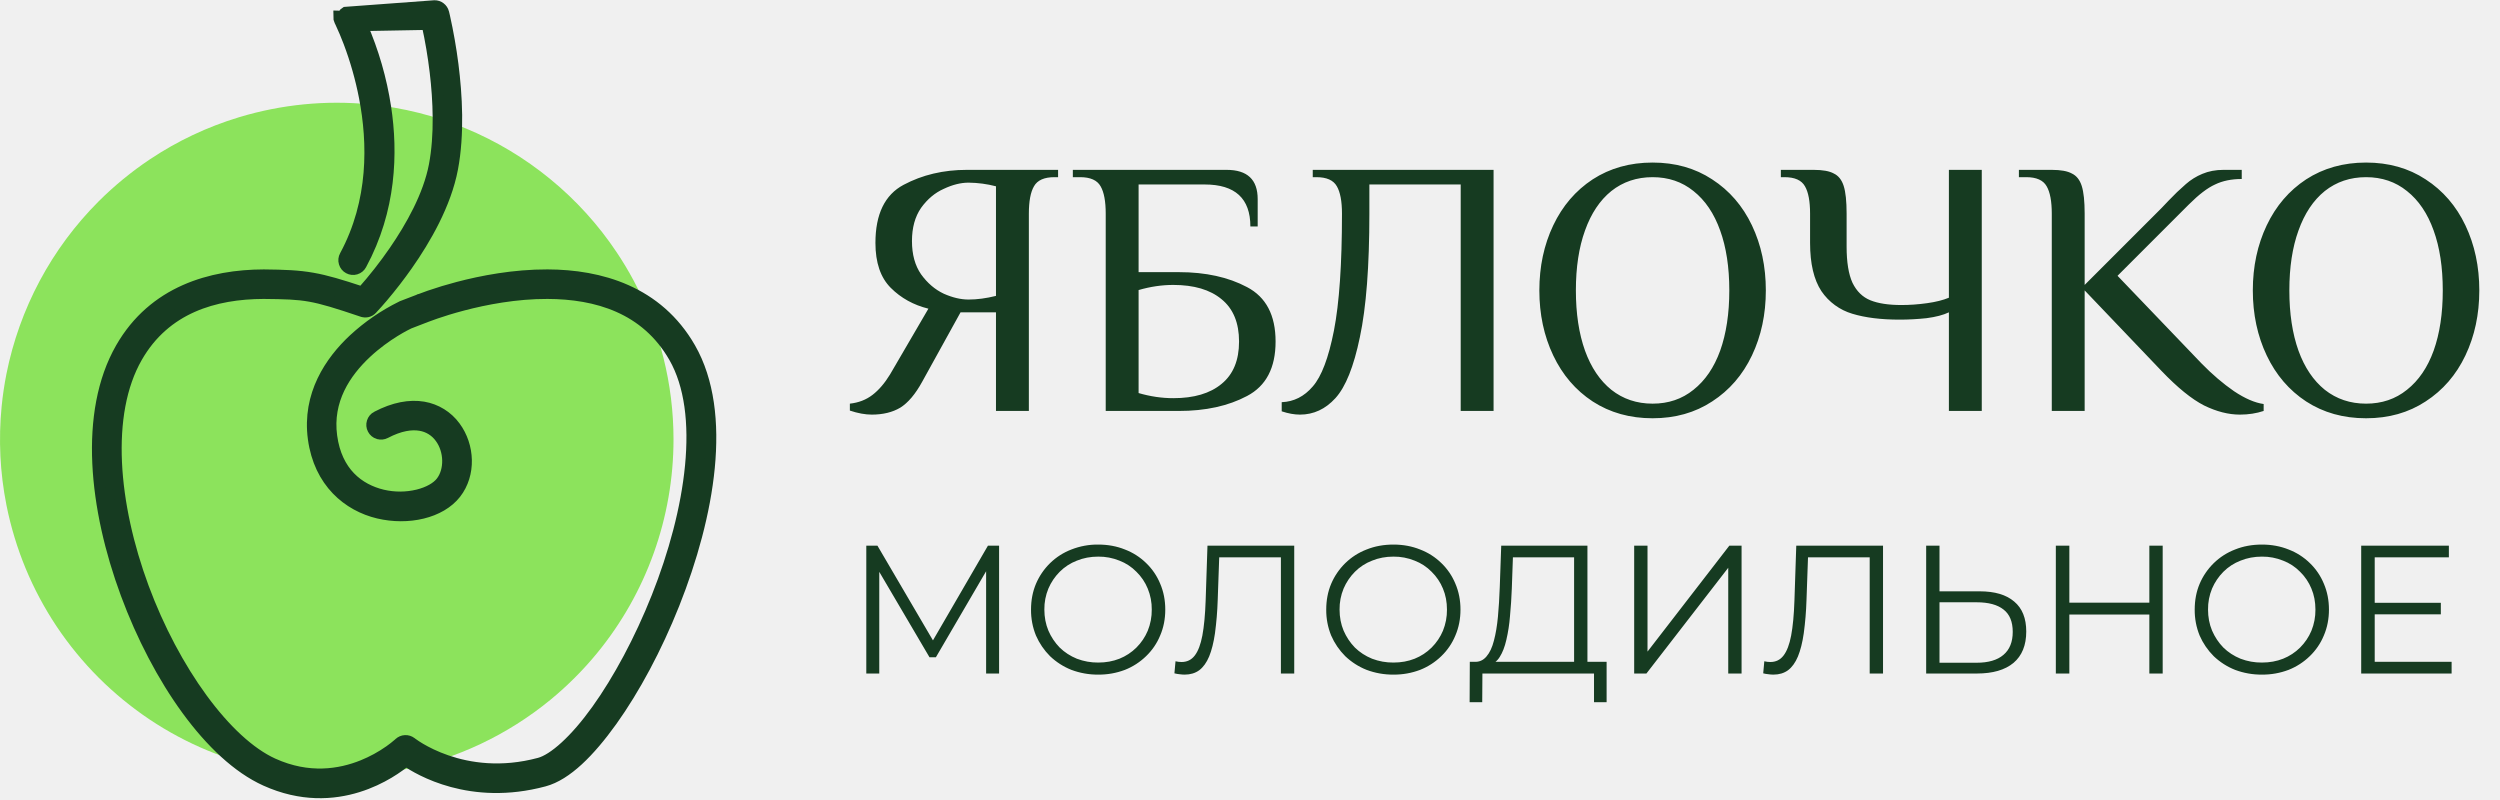
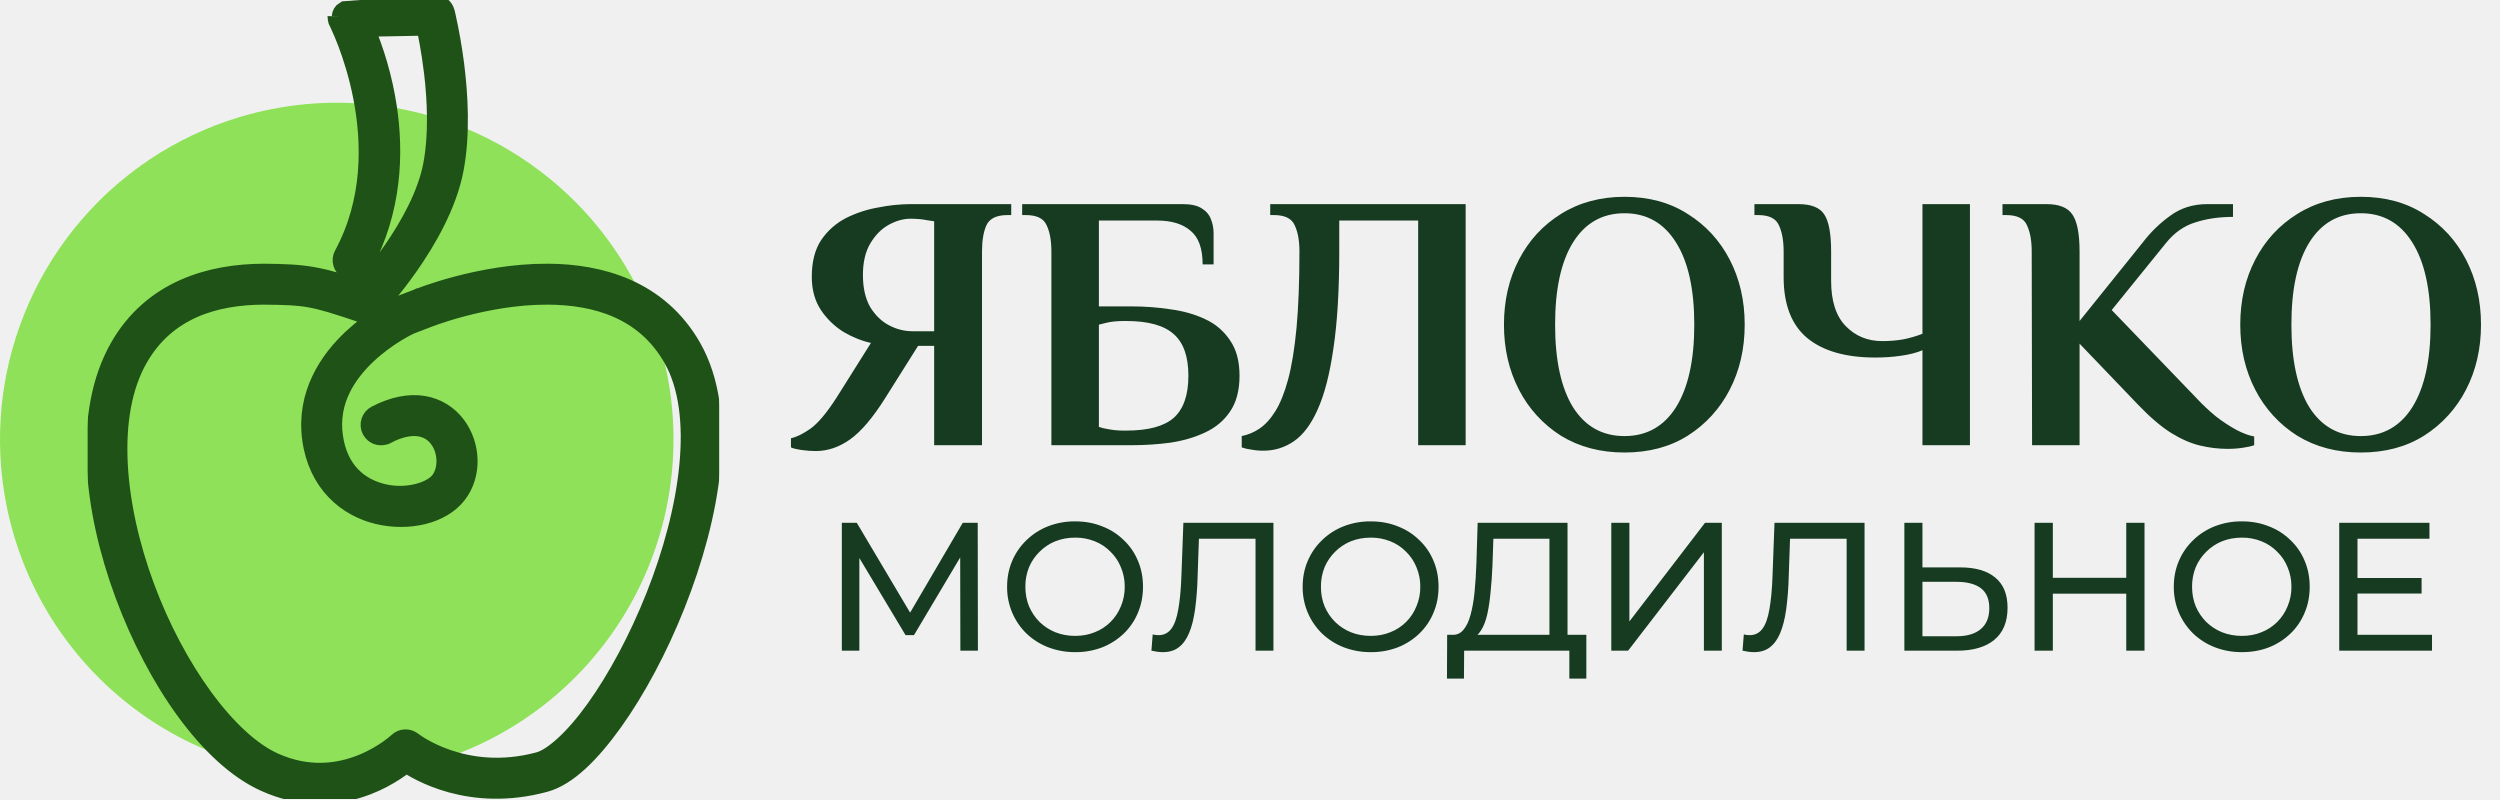
<svg xmlns="http://www.w3.org/2000/svg" width="219" height="70" fill="none">
  <g clip-path="url(#a)">
-     <path fill="#163B21" d="M76.368 36.32c-.576 0-1.216-.117-1.92-.352v-.608c.768-.085 1.43-.341 1.984-.768.555-.427 1.067-1.024 1.536-1.792l3.36-5.76c-1.301-.32-2.4-.928-3.296-1.824-.896-.896-1.344-2.208-1.344-3.936 0-2.517.821-4.213 2.464-5.088s3.488-1.312 5.536-1.312h8v.64h-.32c-.896 0-1.493.267-1.792.8-.299.512-.448 1.312-.448 2.4V36h-2.88v-8.64h-3.104l-3.36 6.08c-.597 1.088-1.237 1.845-1.92 2.272-.683.405-1.515.608-2.496.608Zm8.48-10.08c.747 0 1.547-.107 2.4-.32v-9.6a9.922 9.922 0 0 0-2.4-.32c-.683 0-1.408.181-2.176.544-.768.341-1.43.896-1.984 1.664-.533.768-.8 1.739-.8 2.912 0 1.173.267 2.144.8 2.912.555.768 1.216 1.333 1.984 1.696.768.341 1.493.512 2.176.512Zm12.013-7.52c0-1.088-.15-1.888-.448-2.4-.299-.533-.896-.8-1.792-.8h-.64v-.64h13.472c1.813 0 2.72.853 2.72 2.56v2.4h-.64c0-2.453-1.334-3.68-4-3.68h-5.792v7.68h3.52c2.346 0 4.341.437 5.984 1.312 1.664.875 2.496 2.464 2.496 4.768s-.832 3.893-2.496 4.768c-1.643.875-3.638 1.312-5.984 1.312h-6.4V18.72Zm5.92 16.16c1.813 0 3.221-.416 4.224-1.248 1.024-.832 1.536-2.07 1.536-3.712 0-1.643-.512-2.88-1.536-3.712-1.003-.832-2.411-1.248-4.224-1.248-1.003 0-2.016.15-3.04.448v9.024c1.024.299 2.037.448 3.04.448Zm11.096 1.44c-.491 0-1.024-.096-1.6-.288v-.8c1.066-.043 1.973-.501 2.72-1.376.768-.875 1.386-2.507 1.856-4.896.469-2.41.704-5.824.704-10.24 0-1.088-.15-1.888-.448-2.4-.299-.533-.896-.8-1.792-.8h-.32v-.64h15.84V36h-2.88V16.16h-8v2.56c0 4.608-.278 8.213-.832 10.816-.534 2.581-1.248 4.363-2.144 5.344-.875.96-1.91 1.44-3.104 1.44Zm30.89.32c-1.984 0-3.733-.49-5.248-1.472-1.493-.981-2.645-2.325-3.456-4.032-.811-1.707-1.216-3.605-1.216-5.696 0-2.09.405-3.99 1.216-5.696.811-1.707 1.963-3.05 3.456-4.032 1.515-.981 3.264-1.472 5.248-1.472 1.984 0 3.723.49 5.216 1.472 1.515.981 2.677 2.325 3.488 4.032.811 1.707 1.216 3.605 1.216 5.696 0 2.09-.405 3.99-1.216 5.696-.811 1.707-1.973 3.05-3.488 4.032-1.493.981-3.232 1.472-5.216 1.472Zm0-1.28c1.387 0 2.581-.405 3.584-1.216 1.024-.81 1.803-1.952 2.336-3.424.533-1.493.8-3.253.8-5.28s-.267-3.776-.8-5.248c-.533-1.493-1.312-2.645-2.336-3.456-1.003-.81-2.197-1.216-3.584-1.216s-2.592.405-3.616 1.216c-1.003.81-1.771 1.963-2.304 3.456-.533 1.472-.8 3.221-.8 5.248s.267 3.787.8 5.28c.533 1.472 1.301 2.613 2.304 3.424 1.024.81 2.229 1.216 3.616 1.216Zm25.956-8c-.491.235-1.141.405-1.952.512-.789.085-1.579.128-2.368.128-1.621 0-2.997-.17-4.128-.512a4.984 4.984 0 0 1-2.72-1.984c-.661-1.003-.992-2.41-.992-4.224v-2.56c0-1.088-.149-1.888-.448-2.4-.299-.533-.896-.8-1.792-.8h-.32v-.64h2.88c.789 0 1.376.107 1.76.32.405.192.693.555.864 1.088.171.533.256 1.344.256 2.432v2.88c0 1.365.171 2.421.512 3.168.363.747.885 1.259 1.568 1.536.683.277 1.589.416 2.72.416.725 0 1.472-.053 2.24-.16.768-.107 1.408-.267 1.92-.48v-11.2h2.88V36h-2.88v-8.64Zm25.493 8.96c-1.003 0-2.048-.267-3.136-.8-1.088-.555-2.336-1.568-3.744-3.04l-6.72-7.04V36h-2.88V18.72c0-1.088-.15-1.888-.448-2.4-.299-.533-.896-.8-1.792-.8h-.64v-.64h2.88c.789 0 1.376.107 1.76.32.405.192.693.555.864 1.088.17.533.256 1.344.256 2.432v6.24l6.72-6.72.64-.672a20.88 20.88 0 0 1 1.504-1.44 5.134 5.134 0 0 1 1.44-.896c.554-.235 1.173-.352 1.856-.352h1.6v.8c-.896 0-1.675.16-2.336.48-.662.299-1.43.885-2.304 1.76l-6.24 6.24 7.36 7.68c.938.96 1.888 1.77 2.848 2.432.96.64 1.824 1.013 2.592 1.12V36c-.64.213-1.334.32-2.08.32Zm11.051.32c-1.984 0-3.733-.49-5.248-1.472-1.493-.981-2.645-2.325-3.456-4.032-.811-1.707-1.216-3.605-1.216-5.696 0-2.09.405-3.99 1.216-5.696.811-1.707 1.963-3.05 3.456-4.032 1.515-.981 3.264-1.472 5.248-1.472 1.984 0 3.723.49 5.216 1.472 1.515.981 2.677 2.325 3.488 4.032.811 1.707 1.216 3.605 1.216 5.696 0 2.09-.405 3.99-1.216 5.696-.811 1.707-1.973 3.05-3.488 4.032-1.493.981-3.232 1.472-5.216 1.472Zm0-1.28c1.387 0 2.581-.405 3.584-1.216 1.024-.81 1.803-1.952 2.336-3.424.533-1.493.8-3.253.8-5.28s-.267-3.776-.8-5.248c-.533-1.493-1.312-2.645-2.336-3.456-1.003-.81-2.197-1.216-3.584-1.216s-2.592.405-3.616 1.216c-1.003.81-1.771 1.963-2.304 3.456-.533 1.472-.8 3.221-.8 5.248s.267 3.787.8 5.28c.533 1.472 1.301 2.613 2.304 3.424 1.024.81 2.229 1.216 3.616 1.216ZM75.888 59V47.8h.976l5.12 8.736h-.512l5.072-8.736h.976V59h-1.136v-9.424h.272l-4.672 8h-.56l-4.704-8h.304V59h-1.136Zm20.318.096a6.531 6.531 0 0 1-2.352-.416 5.806 5.806 0 0 1-1.872-1.2 5.848 5.848 0 0 1-1.232-1.808 5.865 5.865 0 0 1-.432-2.272c0-.821.144-1.573.432-2.256a5.607 5.607 0 0 1 1.232-1.808 5.47 5.47 0 0 1 1.872-1.2 6.236 6.236 0 0 1 2.352-.432c.843 0 1.622.144 2.336.432a5.417 5.417 0 0 1 1.856 1.184 5.282 5.282 0 0 1 1.232 1.808c.299.693.448 1.45.448 2.272 0 .821-.149 1.579-.448 2.272a5.282 5.282 0 0 1-1.232 1.808 5.62 5.62 0 0 1-1.856 1.2 6.404 6.404 0 0 1-2.336.416Zm0-1.056c.672 0 1.29-.112 1.856-.336a4.454 4.454 0 0 0 1.488-.976c.427-.427.758-.917.992-1.472a4.788 4.788 0 0 0 .352-1.856 4.67 4.67 0 0 0-.352-1.84 4.364 4.364 0 0 0-.992-1.472 4.151 4.151 0 0 0-1.488-.976 4.794 4.794 0 0 0-1.856-.352c-.672 0-1.296.117-1.872.352a4.31 4.31 0 0 0-1.504.976 4.71 4.71 0 0 0-.992 1.472 4.676 4.676 0 0 0-.352 1.84c0 .661.118 1.275.352 1.84a4.91 4.91 0 0 0 .992 1.488c.427.416.928.741 1.504.976a5.12 5.12 0 0 0 1.872.336Zm7.569 1.056a2.85 2.85 0 0 1-.432-.032 2.827 2.827 0 0 1-.464-.08l.096-1.056c.181.043.357.064.528.064.48 0 .864-.187 1.152-.56.299-.384.523-.97.672-1.76.149-.8.245-1.824.288-3.072l.16-4.8h7.6V59h-1.168V48.504l.304.32h-5.984l.288-.336-.144 4.08a28.81 28.81 0 0 1-.24 2.912c-.117.81-.288 1.488-.512 2.032-.224.533-.512.933-.864 1.2-.352.256-.779.384-1.28.384Zm18.291 0a6.529 6.529 0 0 1-2.352-.416 5.8 5.8 0 0 1-1.872-1.2 5.832 5.832 0 0 1-1.232-1.808 5.865 5.865 0 0 1-.432-2.272c0-.821.144-1.573.432-2.256a5.593 5.593 0 0 1 1.232-1.808 5.464 5.464 0 0 1 1.872-1.2c.714-.288 1.498-.432 2.352-.432.842 0 1.621.144 2.336.432a5.43 5.43 0 0 1 1.856 1.184 5.296 5.296 0 0 1 1.232 1.808c.298.693.448 1.45.448 2.272 0 .821-.15 1.579-.448 2.272a5.296 5.296 0 0 1-1.232 1.808 5.634 5.634 0 0 1-1.856 1.2 6.407 6.407 0 0 1-2.336.416Zm0-1.056c.672 0 1.29-.112 1.856-.336a4.454 4.454 0 0 0 1.488-.976c.426-.427.757-.917.992-1.472a4.806 4.806 0 0 0 .352-1.856c0-.672-.118-1.285-.352-1.84a4.388 4.388 0 0 0-.992-1.472 4.151 4.151 0 0 0-1.488-.976 4.796 4.796 0 0 0-1.856-.352c-.672 0-1.296.117-1.872.352a4.304 4.304 0 0 0-1.504.976 4.705 4.705 0 0 0-.992 1.472 4.67 4.67 0 0 0-.352 1.84c0 .661.117 1.275.352 1.84.245.565.576 1.061.992 1.488.426.416.928.741 1.504.976a5.12 5.12 0 0 0 1.872.336Zm15.825.4v-9.616h-5.36l-.096 2.72a42.935 42.935 0 0 1-.16 2.432 13.822 13.822 0 0 1-.32 2.08c-.139.608-.331 1.104-.576 1.488-.235.384-.544.608-.928.672l-1.296-.24c.426.021.778-.133 1.056-.464.288-.33.506-.795.656-1.392.16-.597.277-1.296.352-2.096.074-.8.128-1.664.16-2.592l.128-3.632h7.552v10.64h-1.168Zm-9.152 3.072.016-3.536h11.984v3.536h-1.104V59h-9.776l-.016 2.512h-1.104ZM143.154 59V47.8h1.168v9.28l7.168-9.28h1.072V59h-1.168v-9.264L144.226 59h-1.072Zm12.199.096a2.85 2.85 0 0 1-.432-.032 2.845 2.845 0 0 1-.464-.08l.096-1.056c.182.043.358.064.528.064.48 0 .864-.187 1.152-.56.299-.384.523-.97.672-1.76.15-.8.246-1.824.288-3.072l.16-4.8h7.6V59h-1.168V48.504l.304.32h-5.984l.288-.336-.144 4.08a28.24 28.24 0 0 1-.24 2.912c-.117.81-.288 1.488-.512 2.032-.224.533-.512.933-.864 1.2-.352.256-.778.384-1.28.384ZM173.42 51.8c1.322 0 2.33.299 3.024.896.704.587 1.056 1.461 1.056 2.624 0 1.205-.374 2.123-1.12 2.752-.747.619-1.814.928-3.2.928h-4.448V47.8h1.168v4h3.52Zm-.272 6.256c1.034 0 1.818-.23 2.352-.688.544-.459.816-1.13.816-2.016 0-.885-.267-1.536-.8-1.952-.534-.427-1.323-.64-2.368-.64H169.9v5.296h3.248ZM188.283 47.8h1.168V59h-1.168V47.8ZM181.275 59h-1.184V47.8h1.184V59Zm7.12-5.168h-7.248v-1.04h7.248v1.04Zm9.749 5.264a6.529 6.529 0 0 1-2.352-.416 5.8 5.8 0 0 1-1.872-1.2 5.832 5.832 0 0 1-1.232-1.808 5.865 5.865 0 0 1-.432-2.272c0-.821.144-1.573.432-2.256a5.593 5.593 0 0 1 1.232-1.808 5.464 5.464 0 0 1 1.872-1.2c.714-.288 1.498-.432 2.352-.432.842 0 1.621.144 2.336.432a5.43 5.43 0 0 1 1.856 1.184 5.296 5.296 0 0 1 1.232 1.808c.298.693.448 1.45.448 2.272 0 .821-.15 1.579-.448 2.272a5.296 5.296 0 0 1-1.232 1.808 5.634 5.634 0 0 1-1.856 1.2 6.407 6.407 0 0 1-2.336.416Zm0-1.056c.672 0 1.29-.112 1.856-.336a4.454 4.454 0 0 0 1.488-.976c.426-.427.757-.917.992-1.472a4.806 4.806 0 0 0 .352-1.856c0-.672-.118-1.285-.352-1.84a4.388 4.388 0 0 0-.992-1.472 4.151 4.151 0 0 0-1.488-.976 4.796 4.796 0 0 0-1.856-.352c-.672 0-1.296.117-1.872.352a4.304 4.304 0 0 0-1.504.976 4.705 4.705 0 0 0-.992 1.472 4.67 4.67 0 0 0-.352 1.84c0 .661.117 1.275.352 1.84.245.565.576 1.061.992 1.488.426.416.928.741 1.504.976a5.12 5.12 0 0 0 1.872.336Zm9.753-5.232h5.92v1.008h-5.92v-1.008Zm.128 5.168h6.736V59h-7.92V47.8h7.68v1.024h-6.496v9.152Z" />
-     <path fill="#8CE35C" d="M59 38.5a29.54 29.54 0 0 1-6.697 18.715 29.63 29.63 0 0 1-4.088 4.09 29.573 29.573 0 0 1-12.96 6.129 29.322 29.322 0 0 1-5.756.566 29.37 29.37 0 0 1-5.754-.566 29.522 29.522 0 0 1-5.535-1.68 28.78 28.78 0 0 1-2.616-1.237c-.853-.455-1.68-.951-2.484-1.488a29.742 29.742 0 0 1-4.47-3.669 29.755 29.755 0 0 1-3.67-4.47 29.791 29.791 0 0 1-1.487-2.483 29.206 29.206 0 0 1-2.212-5.344 29.53 29.53 0 0 1-.705-2.807 29.529 29.529 0 0 1-.423-8.648c.093-.96.236-1.915.423-2.864a29.664 29.664 0 0 1 2.917-8.15A29.5 29.5 0 0 1 8.64 17.64a29.841 29.841 0 0 1 4.471-3.669 29.353 29.353 0 0 1 7.825-3.7 29.529 29.529 0 0 1 5.672-1.128 29.198 29.198 0 0 1 5.783 0 29.432 29.432 0 0 1 15.823 6.554 29.295 29.295 0 0 1 5.814 6.414c.537.802 1.033 1.63 1.488 2.483A29.468 29.468 0 0 1 59 38.5Z" />
-     <mask id="b" width="56" height="70" x="7" y="0" maskUnits="userSpaceOnUse" style="mask-type:luminance">
-       <path fill="#fff" d="M7.677 0H63v70H7.677V0Z" />
+     <mask id="b" width="219" height="70" x="0" y="0" maskUnits="userSpaceOnUse" style="mask-type:luminance">
+       <path fill="#fff" d="M219 0H0v70h219V0Z" />
    </mask>
    <g mask="url(#b)">
-       <path fill="#163B21" d="M38.556.685a.771.771 0 0 0-.49-.163l-7.794.576a.42.42 0 0 0-.207.347l-.376-.01a.809.809 0 0 0 .083.377l.002.004.002.003v.001l.003.006.011.022.045.091a24.534 24.534 0 0 1 .737 1.741c.449 1.186.994 2.868 1.375 4.85.765 3.97.87 9.108-1.712 13.886a.77.77 0 0 0-.062.605c.06.2.188.365.38.47a.776.776 0 0 0 .6.064h.003l.002-.002a.775.775 0 0 0 .47-.383c2.601-4.815 2.737-9.8 2.138-13.761a28.873 28.873 0 0 0-2.077-7.183l5.741-.108c.147.65.477 2.226.712 4.21.289 2.442.43 5.473-.075 8.151-.502 2.657-2.046 5.403-3.521 7.541a36.737 36.737 0 0 1-2.815 3.584c-1.926-.64-3.162-1.008-4.355-1.218-1.243-.22-2.425-.266-4.27-.285h-.008c-4.586.014-9.636 1.417-12.49 6.396-1.625 2.839-2.196 6.363-2.023 10.09.173 3.73 1.092 7.69 2.474 11.426 1.382 3.737 3.229 7.272 5.326 10.145 2.092 2.867 4.455 5.103 6.88 6.2 6.25 2.83 11.153-.767 12.301-1.725 1.136.784 5.664 3.503 12.104 1.767.985-.264 1.976-.908 2.955-1.81.983-.904 1.976-2.087 2.962-3.462 1.972-2.758 3.907-6.35 5.446-10.223 1.54-3.873 2.705-8.042 3.083-11.951.378-3.904-.026-7.589-1.669-10.457-2.853-4.979-7.9-6.383-12.487-6.396-2.946-.01-5.763.536-7.838 1.083-1.04.273-1.896.547-2.495.754a24.969 24.969 0 0 0-.878.322h-.02l-.066.033-1.42.546-.018.006-.016.008a.547.547 0 0 0-.028.016l-.007.003-.075.036a16.444 16.444 0 0 0-1.243.683 17.64 17.64 0 0 0-2.86 2.153c-2.037 1.902-4.048 4.84-3.528 8.68.518 3.825 3.038 5.878 5.683 6.505 2.592.615 5.424-.007 6.758-1.72 1.306-1.673 1.184-4.148-.057-5.822a4.32 4.32 0 0 0-2.763-1.707c-1.187-.202-2.566.043-4.075.834l-.002.001a.775.775 0 0 0-.386.464.774.774 0 0 0 .053.604c.1.193.261.325.463.39h.003l.003.002a.782.782 0 0 0 .6-.056h.002c1.281-.673 2.3-.81 3.07-.677a2.698 2.698 0 0 1 1.758 1.088c.843 1.134.883 2.879.081 3.906-.377.483-1.108.906-2.051 1.139a6.68 6.68 0 0 1-3.09.012c-1.064-.253-2.073-.758-2.87-1.585-.793-.824-1.393-1.987-1.61-3.59-.428-3.158 1.198-5.59 3.037-7.31 1.744-1.629 3.59-2.512 3.76-2.591h.001l1.36-.526h.006l.067-.027.003-.001.01-.005.043-.016.171-.066a24 24 0 0 1 .658-.236c.57-.195 1.39-.456 2.383-.717 1.99-.522 4.662-1.038 7.419-1.03 4.291.014 8.631 1.258 11.117 5.598 1.406 2.456 1.792 5.81 1.434 9.527-.356 3.71-1.449 7.739-2.946 11.505-1.497 3.768-3.378 7.256-5.263 9.887-.94 1.313-1.888 2.402-2.764 3.204-.884.809-1.667 1.3-2.276 1.463-3.366.907-6.18.45-8.152-.233a12.74 12.74 0 0 1-2.291-1.048 9.25 9.25 0 0 1-.748-.49l-.025-.02-.01-.007-.008-.006-.002-.001-.003-.003-.004-.003a.797.797 0 0 0-.52-.166h-.007a.786.786 0 0 0-.506.218l-.002.002-.01.009c-.007.007-.02.02-.038.035a9.768 9.768 0 0 1-.794.623c-.554.391-1.358.883-2.357 1.286-1.993.806-4.752 1.255-7.862-.153-2.048-.927-4.22-2.964-6.227-5.705-2.001-2.733-3.812-6.135-5.148-9.745-1.336-3.612-2.195-7.413-2.358-10.94-.163-3.53.373-6.754 1.797-9.239 2.485-4.338 6.82-5.584 11.109-5.598 1.896.02 2.946.046 4.073.247 1.132.203 2.351.583 4.578 1.333h.003a.79.79 0 0 0 .442.023.79.79 0 0 0 .382-.229l.004-.004.013-.014a31.831 31.831 0 0 0 .923-1.04 38.92 38.92 0 0 0 2.146-2.775c1.607-2.285 3.382-5.363 3.967-8.455.575-3.042.376-6.46.04-9.101a46.366 46.366 0 0 0-.738-4.21c-.025-.11-.045-.195-.06-.252l-.016-.067-.004-.017v-.004l-.001-.001a.782.782 0 0 0-.288-.436Z" />
-       <path stroke="#163B21" stroke-width="1" d="m29.689 1.434.376.01a.42.42 0 0 1 .207-.347l7.793-.575a.771.771 0 0 1 .491.163c.14.108.242.254.288.436l.001.005.005.017a25.848 25.848 0 0 1 .076.32 46.366 46.366 0 0 1 .737 4.209c.336 2.64.535 6.06-.04 9.1-.585 3.093-2.36 6.17-3.967 8.456a38.92 38.92 0 0 1-2.145 2.774 31.831 31.831 0 0 1-.924 1.04l-.013.015-.003.003-.001.001a.79.79 0 0 1-.382.229.79.79 0 0 1-.442-.023h-.003c-2.227-.75-3.446-1.13-4.578-1.332-1.127-.202-2.177-.228-4.073-.248-4.288.014-8.624 1.26-11.109 5.598-1.424 2.485-1.96 5.71-1.797 9.24.163 3.526 1.022 7.327 2.358 10.939 1.336 3.61 3.147 7.012 5.148 9.745 2.006 2.741 4.18 4.778 6.227 5.705 3.11 1.408 5.87.959 7.862.153a11.757 11.757 0 0 0 2.357-1.286 9.768 9.768 0 0 0 .794-.623l.039-.035.009-.009.001-.001.001-.001a.786.786 0 0 1 .506-.217h.007c.191-.008.369.05.52.165l.004.003.003.002.002.002.007.006.011.008.025.019a9.25 9.25 0 0 0 .748.49c.527.31 1.304.707 2.29 1.048 1.973.682 4.788 1.14 8.153.233.61-.164 1.392-.654 2.276-1.463.876-.802 1.823-1.89 2.764-3.204 1.885-2.631 3.766-6.119 5.263-9.887 1.497-3.766 2.59-7.794 2.946-11.505.358-3.718-.028-7.071-1.434-9.527-2.486-4.34-6.826-5.584-11.117-5.598-2.757-.009-5.43.508-7.419 1.03-.993.26-1.812.522-2.383.718a24 24 0 0 0-.83.3l-.042.018-.01.004h-.002l-.069.028h-.005l-1.36.525h-.002c-.17.08-2.015.963-3.759 2.592-1.84 1.72-3.465 4.152-3.037 7.31.217 1.603.817 2.766 1.61 3.59.797.827 1.806 1.332 2.87 1.585a6.68 6.68 0 0 0 3.09-.012c.944-.233 1.674-.656 2.051-1.14.802-1.026.763-2.771-.08-3.905a2.698 2.698 0 0 0-1.76-1.088c-.77-.132-1.788.004-3.07.677a.782.782 0 0 1-.6.056l-.004-.001h-.003a.779.779 0 0 1-.463-.39.774.774 0 0 1-.053-.605.775.775 0 0 1 .386-.464h.002c1.51-.792 2.888-1.037 4.075-.835a4.32 4.32 0 0 1 2.763 1.707c1.241 1.674 1.363 4.149.057 5.823-1.334 1.712-4.166 2.334-6.758 1.72-2.645-.628-5.165-2.681-5.683-6.506-.52-3.84 1.49-6.778 3.527-8.68a17.64 17.64 0 0 1 4.179-2.872l.007-.003a.547.547 0 0 1 .028-.016l.016-.008.017-.006 1.42-.546.068-.033h.02a24.969 24.969 0 0 1 .878-.322 34.914 34.914 0 0 1 2.494-.754c2.075-.547 4.892-1.093 7.838-1.084 4.588.014 9.634 1.418 12.487 6.397 1.643 2.868 2.047 6.553 1.67 10.457-.379 3.91-1.544 8.078-3.084 11.95-1.54 3.873-3.474 7.466-5.446 10.224-.986 1.376-1.98 2.558-2.962 3.463-.98.9-1.97 1.545-2.955 1.81-6.44 1.735-10.968-.984-12.104-1.768-1.148.958-6.05 4.554-12.3 1.725-2.426-1.097-4.788-3.333-6.881-6.2-2.097-2.873-3.944-6.408-5.326-10.145-1.382-3.736-2.301-7.696-2.474-11.426-.173-3.727.398-7.252 2.024-10.09 2.853-4.979 7.903-6.383 12.489-6.396H23.107c1.844.02 3.026.065 4.27.285 1.192.21 2.428.578 4.354 1.218a36.737 36.737 0 0 0 2.815-3.584c1.475-2.138 3.019-4.884 3.522-7.541.505-2.678.363-5.71.074-8.15a42.492 42.492 0 0 0-.712-4.21l-5.741.107a28.873 28.873 0 0 1 2.077 7.183c.6 3.96.463 8.946-2.139 13.76a.775.775 0 0 1-.469.384l-.003.001-.003.001a.776.776 0 0 1-.598-.065.777.777 0 0 1-.381-.468.77.77 0 0 1 .063-.606c2.58-4.778 2.476-9.916 1.711-13.885a29.694 29.694 0 0 0-1.375-4.85 24.534 24.534 0 0 0-.737-1.742 7.802 7.802 0 0 0-.045-.091l-.011-.022-.003-.006-.002-.004-.002-.004a.809.809 0 0 1-.083-.378Zm0 0Z" />
+       <path fill="#8EE159" d="M59 38.5a29.54 29.54 0 0 1-6.697 18.715 29.63 29.63 0 0 1-4.088 4.09 29.573 29.573 0 0 1-12.96 6.129 29.322 29.322 0 0 1-5.756.566 29.37 29.37 0 0 1-5.754-.566 29.522 29.522 0 0 1-5.535-1.68 28.78 28.78 0 0 1-2.616-1.237c-.853-.455-1.68-.951-2.484-1.488a29.742 29.742 0 0 1-4.47-3.669 29.755 29.755 0 0 1-3.67-4.47 29.791 29.791 0 0 1-1.487-2.483 29.206 29.206 0 0 1-2.212-5.344 29.53 29.53 0 0 1-.705-2.807 29.529 29.529 0 0 1-.423-8.648c.093-.96.236-1.915.423-2.864a29.664 29.664 0 0 1 2.917-8.15A29.5 29.5 0 0 1 8.64 17.64a29.841 29.841 0 0 1 4.471-3.669 29.353 29.353 0 0 1 7.825-3.7 29.529 29.529 0 0 1 5.672-1.128 29.198 29.198 0 0 1 5.783 0 29.432 29.432 0 0 1 15.823 6.554 29.295 29.295 0 0 1 5.814 6.414c.537.802 1.033 1.63 1.488 2.483A29.468 29.468 0 0 1 59 38.5Z" />
+       <mask id="c" width="56" height="70" x="7" y="0" maskUnits="userSpaceOnUse" style="mask-type:luminance">
+         <path fill="#fff" d="M7.677 0H63v70H7.677V0Z" />
+       </mask>
+       <g mask="url(#c)">
+         <path fill="#1E5216" d="M38.556.685a.771.771 0 0 0-.49-.163l-7.794.576a.42.42 0 0 0-.207.347l-.376-.01s0-.001 0 0a.809.809 0 0 0 .083.377l.002.004.002.003v.001l.003.006.011.022.045.091a24.534 24.534 0 0 1 .737 1.741c.449 1.186.994 2.868 1.375 4.85.765 3.97.87 9.108-1.712 13.886a.77.77 0 0 0-.062.605c.06.2.188.365.38.47a.776.776 0 0 0 .6.064h.003l.002-.002a.775.775 0 0 0 .47-.383c2.601-4.815 2.737-9.8 2.138-13.761a28.873 28.873 0 0 0-2.077-7.183l5.741-.108c.147.65.477 2.226.712 4.21.289 2.442.43 5.473-.075 8.151-.502 2.657-2.046 5.403-3.521 7.541a36.737 36.737 0 0 1-2.815 3.584c-1.926-.64-3.162-1.008-4.355-1.218-1.243-.22-2.425-.266-4.27-.285h-.008c-4.586.014-9.636 1.417-12.49 6.396-1.625 2.839-2.196 6.363-2.023 10.09.173 3.73 1.092 7.69 2.474 11.426 1.382 3.737 3.229 7.272 5.326 10.145 2.092 2.867 4.455 5.103 6.88 6.2 6.25 2.83 11.153-.767 12.301-1.725 1.136.784 5.664 3.503 12.104 1.767.985-.264 1.976-.908 2.955-1.81.983-.904 1.976-2.087 2.962-3.462 1.972-2.758 3.907-6.35 5.446-10.223 1.54-3.873 2.705-8.042 3.083-11.951.378-3.904-.026-7.589-1.669-10.457-2.853-4.979-7.9-6.383-12.487-6.396-2.946-.01-5.763.536-7.838 1.083-1.04.273-1.896.547-2.495.754a24.969 24.969 0 0 0-.878.322h-.02l-.066.033-1.42.546-.018.006-.016.008a.547.547 0 0 0-.028.016l-.007.003-.075.036a16.444 16.444 0 0 0-1.243.683 17.64 17.64 0 0 0-2.86 2.153c-2.037 1.902-4.048 4.84-3.528 8.68.518 3.825 3.038 5.878 5.683 6.505 2.592.615 5.424-.007 6.758-1.72 1.306-1.673 1.184-4.148-.057-5.822a4.32 4.32 0 0 0-2.763-1.707c-1.186-.202-2.566.043-4.075.834l-.002.001a.775.775 0 0 0-.386.464.774.774 0 0 0 .053.604c.1.193.261.325.463.39h.003l.003.002a.782.782 0 0 0 .6-.056h.002c1.281-.673 2.3-.81 3.07-.677a2.698 2.698 0 0 1 1.758 1.088c.843 1.134.883 2.879.081 3.906-.377.483-1.108.906-2.051 1.139a6.68 6.68 0 0 1-3.09.012c-1.064-.253-2.073-.758-2.87-1.585-.793-.824-1.393-1.987-1.61-3.59-.428-3.158 1.198-5.59 3.037-7.31 1.744-1.629 3.59-2.512 3.76-2.591h.001l1.36-.526h.006l.067-.027.003-.001.01-.005.043-.016.171-.066a24 24 0 0 1 .658-.236c.57-.195 1.39-.456 2.383-.717 1.99-.522 4.662-1.038 7.419-1.03 4.291.014 8.631 1.258 11.117 5.598 1.406 2.456 1.792 5.81 1.434 9.527-.356 3.71-1.449 7.739-2.946 11.505-1.497 3.768-3.378 7.256-5.263 9.887-.94 1.313-1.888 2.402-2.764 3.204-.884.809-1.667 1.3-2.276 1.463-3.366.907-6.18.45-8.152-.233a12.74 12.74 0 0 1-2.291-1.048 9.25 9.25 0 0 1-.748-.49l-.025-.02-.01-.007-.008-.006-.002-.001-.003-.003-.004-.003a.797.797 0 0 0-.52-.166h-.007a.786.786 0 0 0-.506.218l-.002.002-.01.009c-.007.007-.02.02-.038.035a9.768 9.768 0 0 1-.794.623c-.554.391-1.358.883-2.357 1.286-1.993.806-4.752 1.255-7.862-.153-2.048-.927-4.22-2.964-6.227-5.705-2.001-2.733-3.812-6.135-5.148-9.745-1.336-3.612-2.195-7.413-2.358-10.94-.163-3.53.373-6.754 1.797-9.239 2.485-4.338 6.82-5.584 11.109-5.598 1.896.02 2.946.046 4.073.247 1.132.203 2.351.583 4.578 1.333h.003a.79.79 0 0 0 .442.023.79.79 0 0 0 .381-.228l.002-.002.003-.003.013-.014a31.831 31.831 0 0 0 .923-1.04 38.92 38.92 0 0 0 2.146-2.775c1.607-2.285 3.382-5.363 3.967-8.455.575-3.042.376-6.46.04-9.101a46.366 46.366 0 0 0-.738-4.21c-.025-.11-.045-.195-.06-.253l-.016-.066-.004-.017v-.005a.785.785 0 0 0-.289-.436Z" />
+         <path stroke="#1E5216" stroke-width="2" d="m29.689 1.434.376.01a.42.42 0 0 1 .207-.347l7.793-.575a.771.771 0 0 1 .491.163c.14.108.242.254.288.436l.001.005.005.017a25.848 25.848 0 0 1 .076.32 46.366 46.366 0 0 1 .737 4.209c.336 2.64.535 6.06-.04 9.1-.585 3.093-2.36 6.17-3.967 8.456a38.92 38.92 0 0 1-2.145 2.774 31.831 31.831 0 0 1-.924 1.04l-.013.015-.003.003-.001.001M29.689 1.434a.809.809 0 0 0 .083.378l.002.004.002.003v.001l.003.006.011.022.045.091a24.534 24.534 0 0 1 .737 1.741c.449 1.186.994 2.868 1.375 4.85.765 3.97.87 9.108-1.712 13.886a.77.77 0 0 0-.062.605c.06.2.188.365.38.47a.776.776 0 0 0 .6.064h.003l.002-.002a.775.775 0 0 0 .47-.383c2.601-4.815 2.737-9.8 2.138-13.761a28.873 28.873 0 0 0-2.077-7.183l5.741-.108c.147.65.477 2.226.712 4.21.289 2.442.43 5.473-.075 8.151-.502 2.657-2.046 5.403-3.521 7.541a36.737 36.737 0 0 1-2.815 3.584c-1.926-.64-3.162-1.008-4.355-1.218-1.243-.22-2.425-.266-4.27-.285h-.008c-4.586.014-9.636 1.417-12.49 6.396-1.625 2.839-2.196 6.363-2.023 10.09.173 3.73 1.092 7.69 2.474 11.426 1.382 3.737 3.229 7.272 5.326 10.145 2.092 2.867 4.455 5.103 6.88 6.2 6.25 2.83 11.153-.767 12.301-1.725 1.136.784 5.664 3.503 12.104 1.767.985-.264 1.976-.908 2.955-1.81.983-.904 1.976-2.087 2.962-3.462 1.972-2.758 3.907-6.35 5.446-10.223 1.54-3.873 2.705-8.042 3.083-11.951.378-3.904-.026-7.589-1.669-10.457-2.853-4.979-7.9-6.383-12.487-6.396-2.946-.01-5.763.536-7.838 1.083-1.04.273-1.896.547-2.495.754a24.969 24.969 0 0 0-.878.322h-.02l-.066.033-1.42.546-.018.006-.016.008a.547.547 0 0 0-.028.016l-.007.003-.075.036a16.444 16.444 0 0 0-1.243.683 17.64 17.64 0 0 0-2.86 2.153c-2.037 1.902-4.048 4.84-3.528 8.68.518 3.825 3.038 5.878 5.683 6.505 2.592.615 5.424-.007 6.758-1.72 1.306-1.673 1.184-4.148-.057-5.822a4.321 4.321 0 0 0-2.763-1.707c-1.187-.202-2.566.043-4.075.834l-.002.001a.775.775 0 0 0-.386.464.774.774 0 0 0 .053.604c.1.193.261.325.463.39h.003l.003.002a.782.782 0 0 0 .6-.056h.002c1.281-.673 2.3-.81 3.07-.677a2.698 2.698 0 0 1 1.758 1.088c.843 1.134.883 2.879.081 3.906-.377.483-1.108.906-2.051 1.139a6.68 6.68 0 0 1-3.09.012c-1.064-.253-2.073-.758-2.87-1.585-.793-.824-1.393-1.987-1.61-3.59-.428-3.158 1.198-5.59 3.037-7.31 1.744-1.629 3.59-2.512 3.76-2.591h.001l1.36-.526h.006l.068-.027.002-.001.01-.005.043-.016.171-.066a24 24 0 0 1 .658-.236c.57-.195 1.39-.456 2.383-.717 1.99-.522 4.662-1.038 7.419-1.03 4.291.014 8.631 1.258 11.117 5.598 1.406 2.456 1.792 5.81 1.434 9.527-.356 3.71-1.449 7.739-2.946 11.505-1.497 3.768-3.378 7.256-5.263 9.887-.94 1.313-1.888 2.402-2.764 3.204-.884.809-1.667 1.3-2.276 1.463-3.366.907-6.18.45-8.152-.233a12.74 12.74 0 0 1-2.291-1.048 9.25 9.25 0 0 1-.748-.49l-.025-.02-.01-.007-.008-.006-.002-.002-.003-.002-.004-.003a.797.797 0 0 0-.52-.166h-.007a.786.786 0 0 0-.506.218l-.002.002-.01.009c-.007.007-.02.02-.038.035a9.768 9.768 0 0 1-.794.623c-.554.391-1.358.883-2.357 1.286-1.993.806-4.752 1.255-7.862-.153-2.048-.927-4.22-2.964-6.227-5.705-2.001-2.733-3.812-6.135-5.148-9.745-1.336-3.612-2.195-7.413-2.358-10.94-.163-3.53.373-6.754 1.797-9.239 2.485-4.338 6.82-5.584 11.109-5.598 1.896.02 2.946.046 4.073.247 1.132.203 2.351.583 4.578 1.333h.003a.79.79 0 0 0 .442.023.791.791 0 0 0 .382-.229M29.689 1.434Zm2.88 25.627Z" />
+       </g>
+       <path fill="#163B21" d="M71.464 39.512c-.405 0-.832-.032-1.28-.096-.427-.064-.725-.139-.896-.224v-.8c.49-.107 1.056-.384 1.696-.832.661-.47 1.419-1.365 2.272-2.688l3.04-4.832c-.79-.17-1.59-.49-2.4-.96a6.545 6.545 0 0 1-1.984-1.92c-.533-.81-.8-1.781-.8-2.912 0-1.323.277-2.4.832-3.232a5.872 5.872 0 0 1 2.176-1.92 10.135 10.135 0 0 1 2.848-.928 14.872 14.872 0 0 1 2.784-.288h8.832v.96h-.32c-.96 0-1.579.299-1.856.896-.256.576-.384 1.344-.384 2.304V39h-4.192v-8.704h-1.408l-2.88 4.576c-1.088 1.728-2.112 2.933-3.072 3.616-.96.683-1.963 1.024-3.008 1.024Zm8.448-10.496h1.92v-9.632l-.64-.096a5.063 5.063 0 0 0-.672-.096 9.258 9.258 0 0 0-.768-.032c-.619 0-1.259.181-1.92.544-.64.363-1.173.907-1.6 1.632-.427.725-.64 1.643-.64 2.752 0 1.13.213 2.07.64 2.816.448.725 1.003 1.259 1.664 1.6a4.352 4.352 0 0 0 2.016.512ZM92.102 39V22.04c0-.96-.138-1.728-.416-2.304-.256-.597-.864-.896-1.824-.896h-.32v-.96h14.049c.746 0 1.312.128 1.696.384.384.235.65.555.8.96.149.384.224.79.224 1.216v2.72h-.96c0-1.387-.352-2.368-1.056-2.944-.683-.597-1.664-.896-2.944-.896h-5.088v7.52h2.88c1.152 0 2.282.085 3.392.256 1.13.15 2.144.437 3.04.864a5.143 5.143 0 0 1 2.176 1.856c.554.79.832 1.824.832 3.104s-.278 2.325-.832 3.136c-.534.79-1.259 1.397-2.176 1.824-.896.427-1.91.725-3.04.896-1.11.15-2.24.224-3.392.224h-7.04Zm6.4-1.28h.16c1.921 0 3.307-.373 4.161-1.12.853-.768 1.28-1.995 1.28-3.68s-.427-2.901-1.28-3.648c-.854-.768-2.24-1.152-4.16-1.152h-.16c-.64 0-1.174.053-1.6.16l-.64.16v8.96c.106.021.213.053.32.096l.32.064a7.25 7.25 0 0 0 1.6.16Zm12.193 1.76a5.58 5.58 0 0 1-1.088-.096 4.004 4.004 0 0 1-.832-.192V38.2a4.355 4.355 0 0 0 1.536-.64c.512-.341.982-.853 1.408-1.536.427-.683.8-1.61 1.12-2.784.32-1.195.566-2.699.736-4.512.171-1.835.256-4.064.256-6.688 0-.96-.138-1.728-.416-2.304-.256-.597-.864-.896-1.824-.896h-.32v-.96h17.12V39h-4.16V19.32h-6.912v2.72c0 3.392-.17 6.219-.512 8.48-.32 2.24-.778 4.021-1.376 5.344-.576 1.301-1.269 2.23-2.08 2.784a4.605 4.605 0 0 1-2.656.832Zm31.612.16c-2.112 0-3.968-.49-5.568-1.472a10.31 10.31 0 0 1-3.68-4.032c-.875-1.685-1.312-3.584-1.312-5.696 0-2.112.437-4.01 1.312-5.696.874-1.685 2.101-3.019 3.68-4 1.6-1.003 3.456-1.504 5.568-1.504 2.133 0 3.978.501 5.536 1.504 1.578.981 2.805 2.315 3.68 4 .874 1.685 1.312 3.584 1.312 5.696 0 2.112-.438 4.01-1.312 5.696a10.325 10.325 0 0 1-3.68 4.032c-1.558.981-3.403 1.472-5.536 1.472Zm0-1.44c1.941 0 3.445-.843 4.512-2.528 1.066-1.707 1.6-4.117 1.6-7.232s-.534-5.515-1.6-7.2c-1.067-1.707-2.571-2.56-4.512-2.56-1.942 0-3.446.853-4.512 2.56-1.046 1.685-1.568 4.085-1.568 7.2s.522 5.525 1.568 7.232c1.066 1.685 2.57 2.528 4.512 2.528Zm26.1.8v-8.32c-.491.213-1.11.373-1.856.48-.726.107-1.483.16-2.272.16-2.582 0-4.566-.565-5.952-1.696-1.387-1.152-2.08-2.933-2.08-5.344v-2.24c0-.96-.139-1.728-.416-2.304-.256-.597-.864-.896-1.824-.896h-.32v-.96h3.84c1.13 0 1.888.299 2.272.896.405.597.608 1.685.608 3.264v2.56c0 1.77.426 3.093 1.28 3.968.853.875 1.92 1.312 3.2 1.312.661 0 1.29-.053 1.888-.16a10.567 10.567 0 0 0 1.632-.48V17.88h4.16V39h-4.16Zm26.723.32c-.79 0-1.59-.096-2.4-.288-.811-.192-1.664-.565-2.56-1.12-.875-.555-1.824-1.365-2.848-2.432l-5.152-5.376V39h-4.16l-.032-16.96c0-.96-.139-1.728-.416-2.304-.256-.597-.864-.896-1.824-.896h-.32v-.96h3.84c1.109 0 1.866.299 2.272.896.426.597.64 1.685.64 3.264v6.08l5.536-6.88a11.298 11.298 0 0 1 2.4-2.336c.917-.683 2.005-1.024 3.264-1.024h2.24V19c-1.216 0-2.315.16-3.296.48-.982.299-1.835.896-2.56 1.792l-4.768 5.888 7.392 7.68c.533.576 1.109 1.12 1.728 1.632a13.7 13.7 0 0 0 1.856 1.216c.597.299 1.098.48 1.504.544V39c-.235.085-.566.16-.992.224a8.664 8.664 0 0 1-1.344.096Zm11.677.32c-2.112 0-3.968-.49-5.568-1.472a10.31 10.31 0 0 1-3.68-4.032c-.875-1.685-1.312-3.584-1.312-5.696 0-2.112.437-4.01 1.312-5.696.874-1.685 2.101-3.019 3.68-4 1.6-1.003 3.456-1.504 5.568-1.504 2.133 0 3.978.501 5.536 1.504 1.578.981 2.805 2.315 3.68 4 .874 1.685 1.312 3.584 1.312 5.696 0 2.112-.438 4.01-1.312 5.696a10.325 10.325 0 0 1-3.68 4.032c-1.558.981-3.403 1.472-5.536 1.472Zm0-1.44c1.941 0 3.445-.843 4.512-2.528 1.066-1.707 1.6-4.117 1.6-7.232s-.534-5.515-1.6-7.2c-1.067-1.707-2.571-2.56-4.512-2.56-1.942 0-3.446.853-4.512 2.56-1.046 1.685-1.568 4.085-1.568 7.2s.522 5.525 1.568 7.232c1.066 1.685 2.57 2.528 4.512 2.528ZM73.744 57V45.8h1.312l5.024 8.464h-.704l4.96-8.464h1.312l.016 11.2h-1.536l-.016-8.784h.368l-4.416 7.424h-.736l-4.448-7.424h.4V57h-1.536Zm20.446.128a6.484 6.484 0 0 1-2.384-.432 5.765 5.765 0 0 1-1.888-1.2 5.666 5.666 0 0 1-1.248-1.824 5.681 5.681 0 0 1-.448-2.272c0-.821.15-1.579.448-2.272a5.486 5.486 0 0 1 1.248-1.808 5.635 5.635 0 0 1 1.888-1.216 6.404 6.404 0 0 1 2.384-.432c.854 0 1.638.144 2.352.432a5.438 5.438 0 0 1 1.888 1.2c.544.512.96 1.115 1.248 1.808.299.693.448 1.456.448 2.288 0 .832-.15 1.595-.448 2.288a5.35 5.35 0 0 1-1.248 1.824 5.767 5.767 0 0 1-1.888 1.2 6.45 6.45 0 0 1-2.352.416Zm0-1.424c.619 0 1.19-.107 1.712-.32a4.044 4.044 0 0 0 1.376-.896c.395-.395.699-.853.912-1.376a4.3 4.3 0 0 0 .336-1.712 4.3 4.3 0 0 0-.336-1.712 3.967 3.967 0 0 0-.912-1.36 3.93 3.93 0 0 0-1.376-.912 4.489 4.489 0 0 0-1.712-.32c-.63 0-1.21.107-1.744.32a4.134 4.134 0 0 0-1.376.912 4.163 4.163 0 0 0-.928 1.36 4.486 4.486 0 0 0-.32 1.712c0 .619.107 1.19.32 1.712.224.523.534.981.928 1.376a4.26 4.26 0 0 0 1.376.896c.534.213 1.115.32 1.744.32Zm7.682 1.424c-.16 0-.32-.01-.48-.032a6.25 6.25 0 0 1-.528-.096l.112-1.424c.171.043.342.064.512.064.47 0 .843-.187 1.12-.56.278-.373.48-.939.608-1.696.139-.757.23-1.712.272-2.864l.176-4.72h7.888V57h-1.568V46.776l.384.416h-5.68l.352-.432-.128 3.712a26.462 26.462 0 0 1-.224 2.912c-.117.832-.293 1.525-.528 2.08-.234.555-.538.97-.912 1.248-.362.277-.821.416-1.376.416Zm18.209 0a6.486 6.486 0 0 1-2.384-.432 5.766 5.766 0 0 1-1.888-1.2 5.68 5.68 0 0 1-1.248-1.824 5.676 5.676 0 0 1-.448-2.272c0-.821.149-1.579.448-2.272a5.498 5.498 0 0 1 1.248-1.808 5.636 5.636 0 0 1 1.888-1.216 6.403 6.403 0 0 1 2.384-.432c.853 0 1.637.144 2.352.432a5.437 5.437 0 0 1 1.888 1.2c.544.512.96 1.115 1.248 1.808.299.693.448 1.456.448 2.288 0 .832-.149 1.595-.448 2.288a5.35 5.35 0 0 1-1.248 1.824 5.766 5.766 0 0 1-1.888 1.2 6.452 6.452 0 0 1-2.352.416Zm0-1.424c.619 0 1.189-.107 1.712-.32a4.047 4.047 0 0 0 2.288-2.272 4.3 4.3 0 0 0 .336-1.712 4.3 4.3 0 0 0-.336-1.712 3.956 3.956 0 0 0-.912-1.36 3.933 3.933 0 0 0-1.376-.912 4.488 4.488 0 0 0-1.712-.32c-.629 0-1.211.107-1.744.32a4.135 4.135 0 0 0-1.376.912 4.159 4.159 0 0 0-.928 1.36 4.494 4.494 0 0 0-.32 1.712c0 .619.107 1.19.32 1.712.224.523.533.981.928 1.376.395.384.853.683 1.376.896.533.213 1.115.32 1.744.32Zm8.802.192-1.728-.288c.416.032.757-.107 1.024-.416.277-.32.491-.763.64-1.328.16-.576.277-1.243.352-2 .075-.768.128-1.59.16-2.464l.112-3.6h7.872v10.448h-1.584v-9.056h-4.912l-.08 2.352c-.032.79-.085 1.547-.16 2.272-.064.725-.16 1.381-.288 1.968-.128.576-.309 1.05-.544 1.424-.224.373-.512.603-.864.688Zm-2.128 3.552.016-3.84h12.192v3.84h-1.488V57h-9.216l-.016 2.448h-1.488ZM141.15 57V45.8h1.584v8.64l6.624-8.64h1.472V57h-1.568v-8.624L142.622 57h-1.472Zm12.504.128c-.16 0-.32-.01-.48-.032a6.25 6.25 0 0 1-.528-.096l.112-1.424c.17.043.341.064.512.064.469 0 .842-.187 1.12-.56.277-.373.48-.939.608-1.696.138-.757.229-1.712.272-2.864l.176-4.72h7.888V57h-1.568V46.776l.384.416h-5.68l.352-.432-.128 3.712a26.71 26.71 0 0 1-.224 2.912c-.118.832-.294 1.525-.528 2.08-.235.555-.539.97-.912 1.248-.363.277-.822.416-1.376.416ZM166.822 57V45.8h1.584v3.904h3.328c1.323 0 2.341.299 3.056.896.715.587 1.072 1.467 1.072 2.64 0 1.237-.389 2.176-1.168 2.816-.768.63-1.851.944-3.248.944h-4.624Zm1.584-1.264h2.976c.928 0 1.637-.208 2.128-.624.501-.416.752-1.03.752-1.84 0-.79-.245-1.37-.736-1.744-.491-.373-1.205-.56-2.144-.56h-2.976v4.768ZM186.26 57V45.8h1.6V57h-1.6Zm-8.032 0V45.8h1.6V57h-1.6Zm1.44-4.992v-1.392h6.736v1.392h-6.736Zm16.725 5.12a6.486 6.486 0 0 1-2.384-.432 5.776 5.776 0 0 1-1.888-1.2 5.68 5.68 0 0 1-1.248-1.824 5.693 5.693 0 0 1-.448-2.272c0-.821.15-1.579.448-2.272a5.498 5.498 0 0 1 1.248-1.808 5.646 5.646 0 0 1 1.888-1.216 6.407 6.407 0 0 1 2.384-.432c.854 0 1.638.144 2.352.432a5.428 5.428 0 0 1 1.888 1.2c.544.512.96 1.115 1.248 1.808.299.693.448 1.456.448 2.288 0 .832-.149 1.595-.448 2.288a5.35 5.35 0 0 1-1.248 1.824 5.755 5.755 0 0 1-1.888 1.2c-.714.277-1.498.416-2.352.416Zm0-1.424c.619 0 1.19-.107 1.712-.32a4.037 4.037 0 0 0 1.376-.896c.395-.395.699-.853.912-1.376a4.3 4.3 0 0 0 .336-1.712 4.3 4.3 0 0 0-.336-1.712 3.956 3.956 0 0 0-.912-1.36 3.924 3.924 0 0 0-1.376-.912 4.485 4.485 0 0 0-1.712-.32c-.629 0-1.21.107-1.744.32a4.145 4.145 0 0 0-1.376.912 4.174 4.174 0 0 0-.928 1.36 4.494 4.494 0 0 0-.32 1.712c0 .619.107 1.19.32 1.712.224.523.534.981.928 1.376.395.384.854.683 1.376.896.534.213 1.115.32 1.744.32ZM204.916 57V45.8h7.904v1.392h-6.304v8.416h6.528V57h-8.128Zm1.456-5.008v-1.36h5.76v1.36h-5.76Z" />
    </g>
  </g>
  <defs>
    <clipPath id="a">
      <path fill="#fff" d="M0 0h219v70H0z" />
    </clipPath>
  </defs>
</svg>
